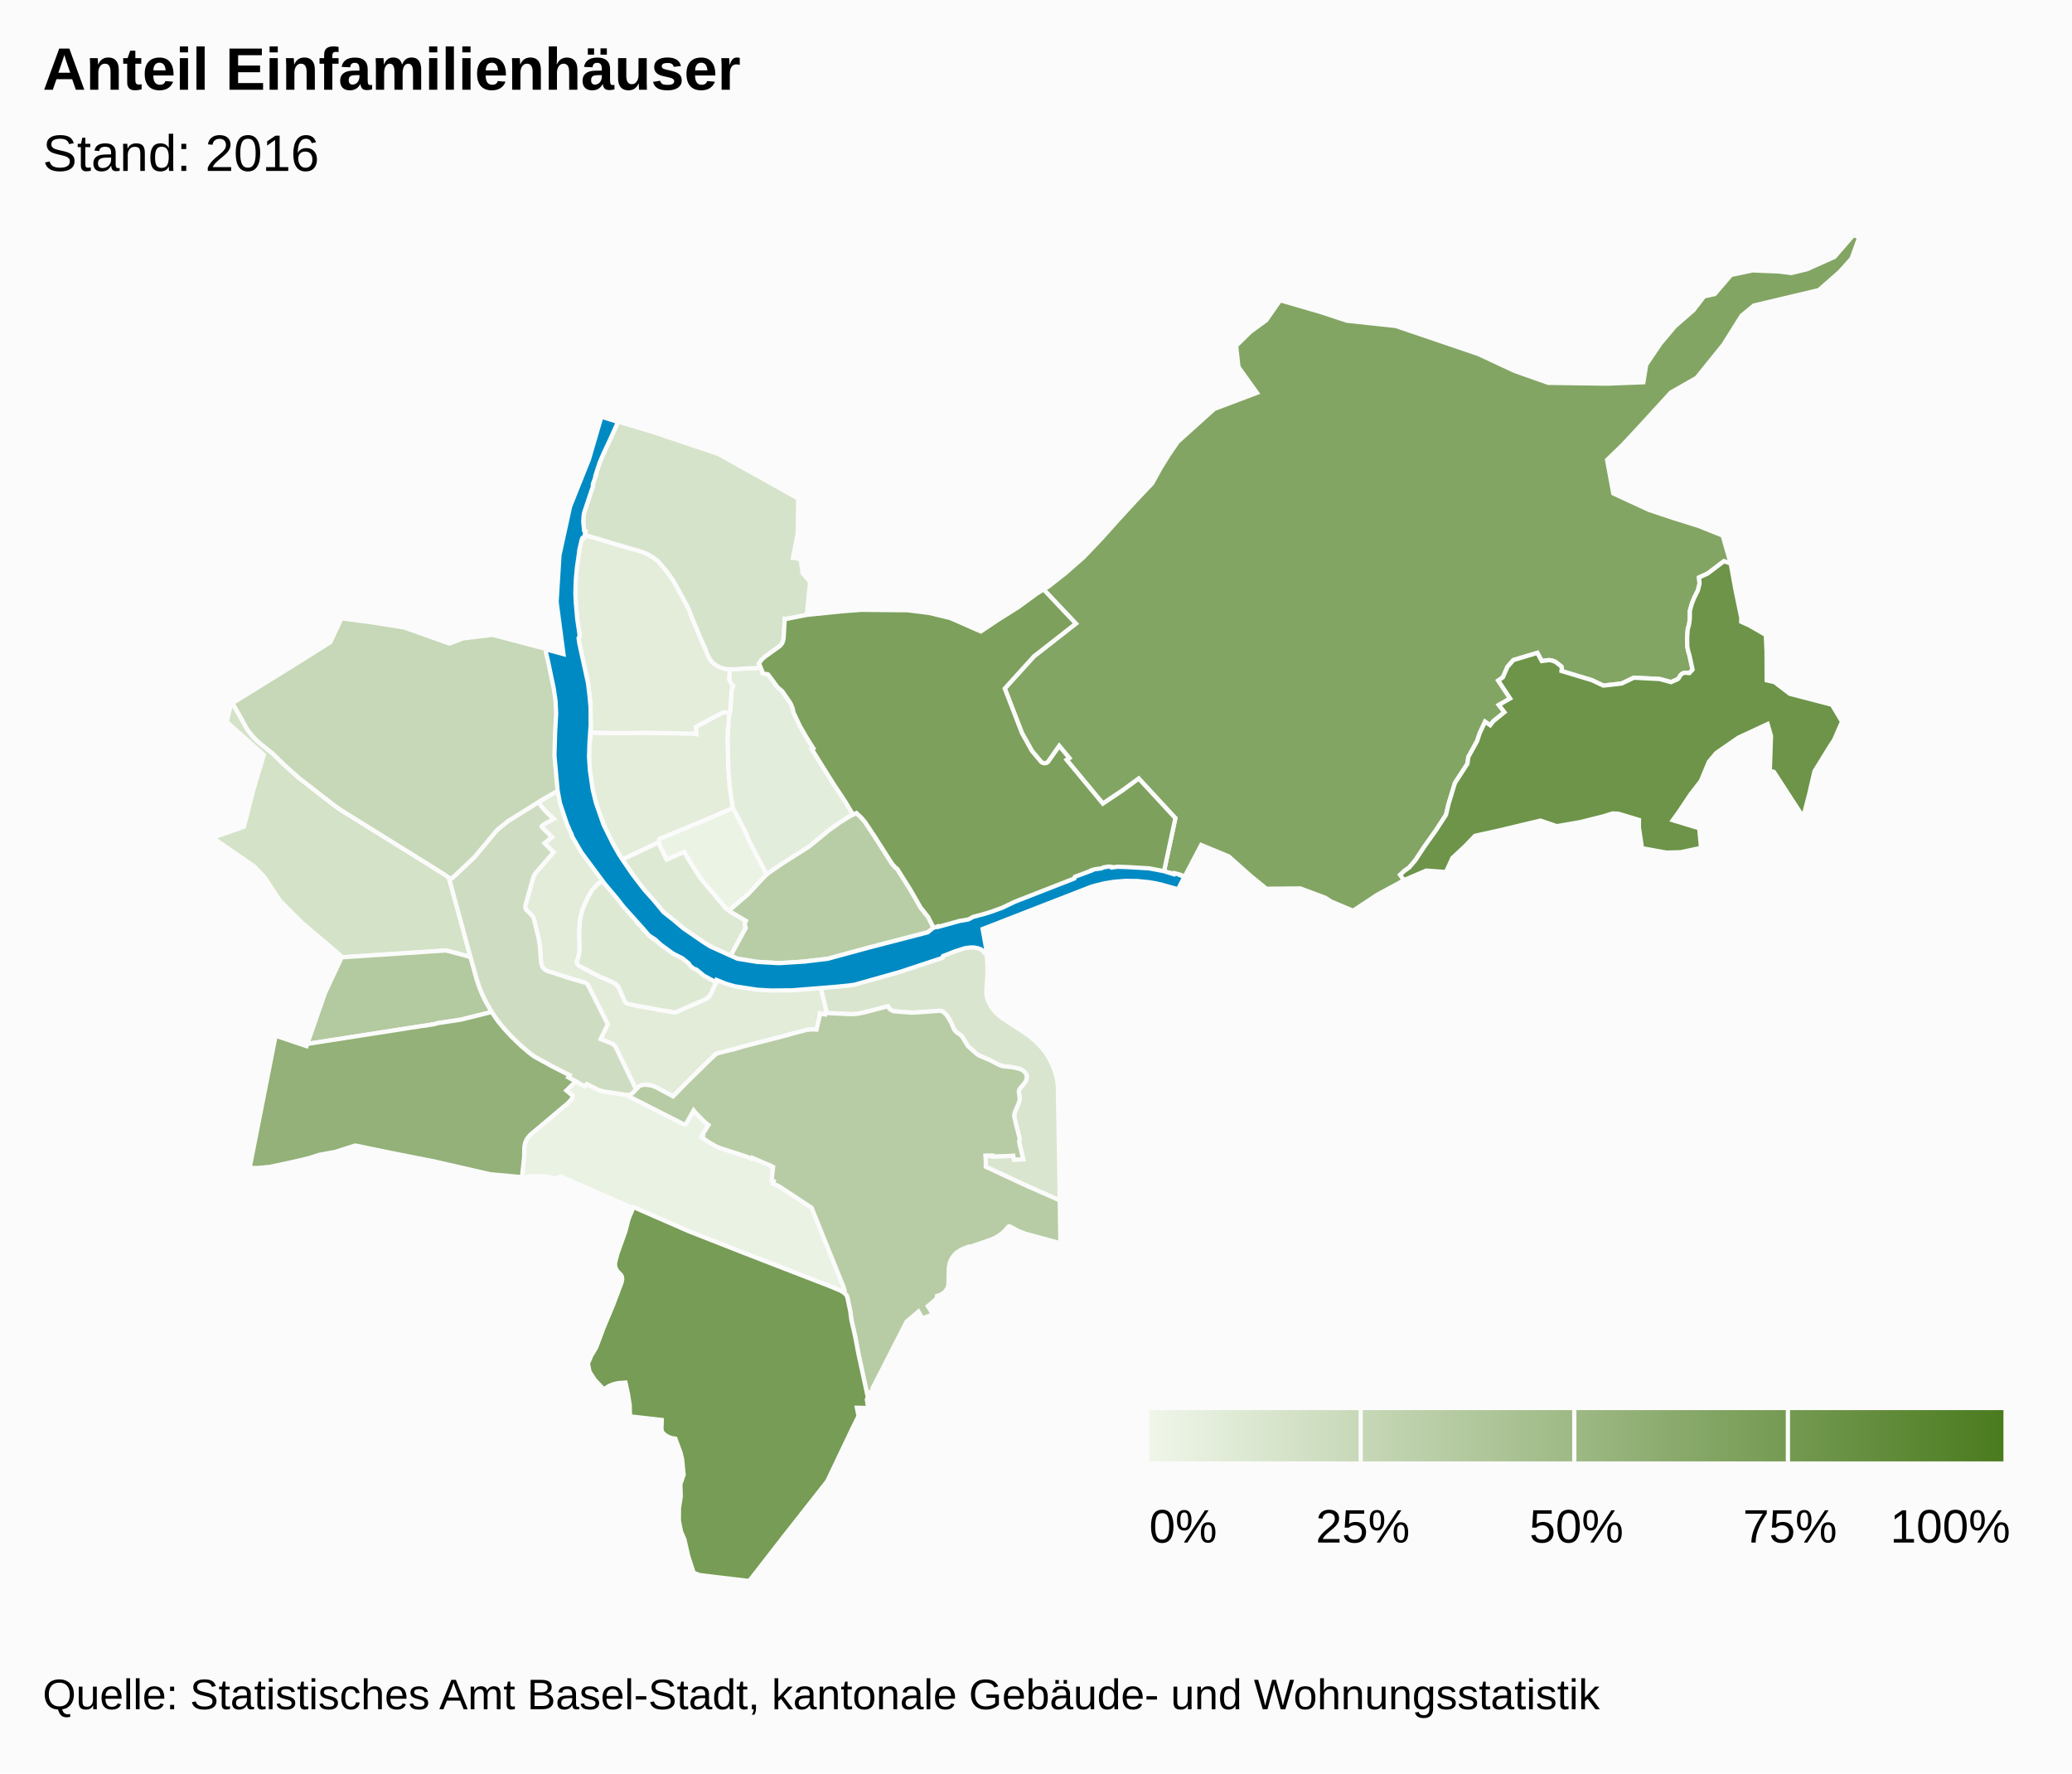
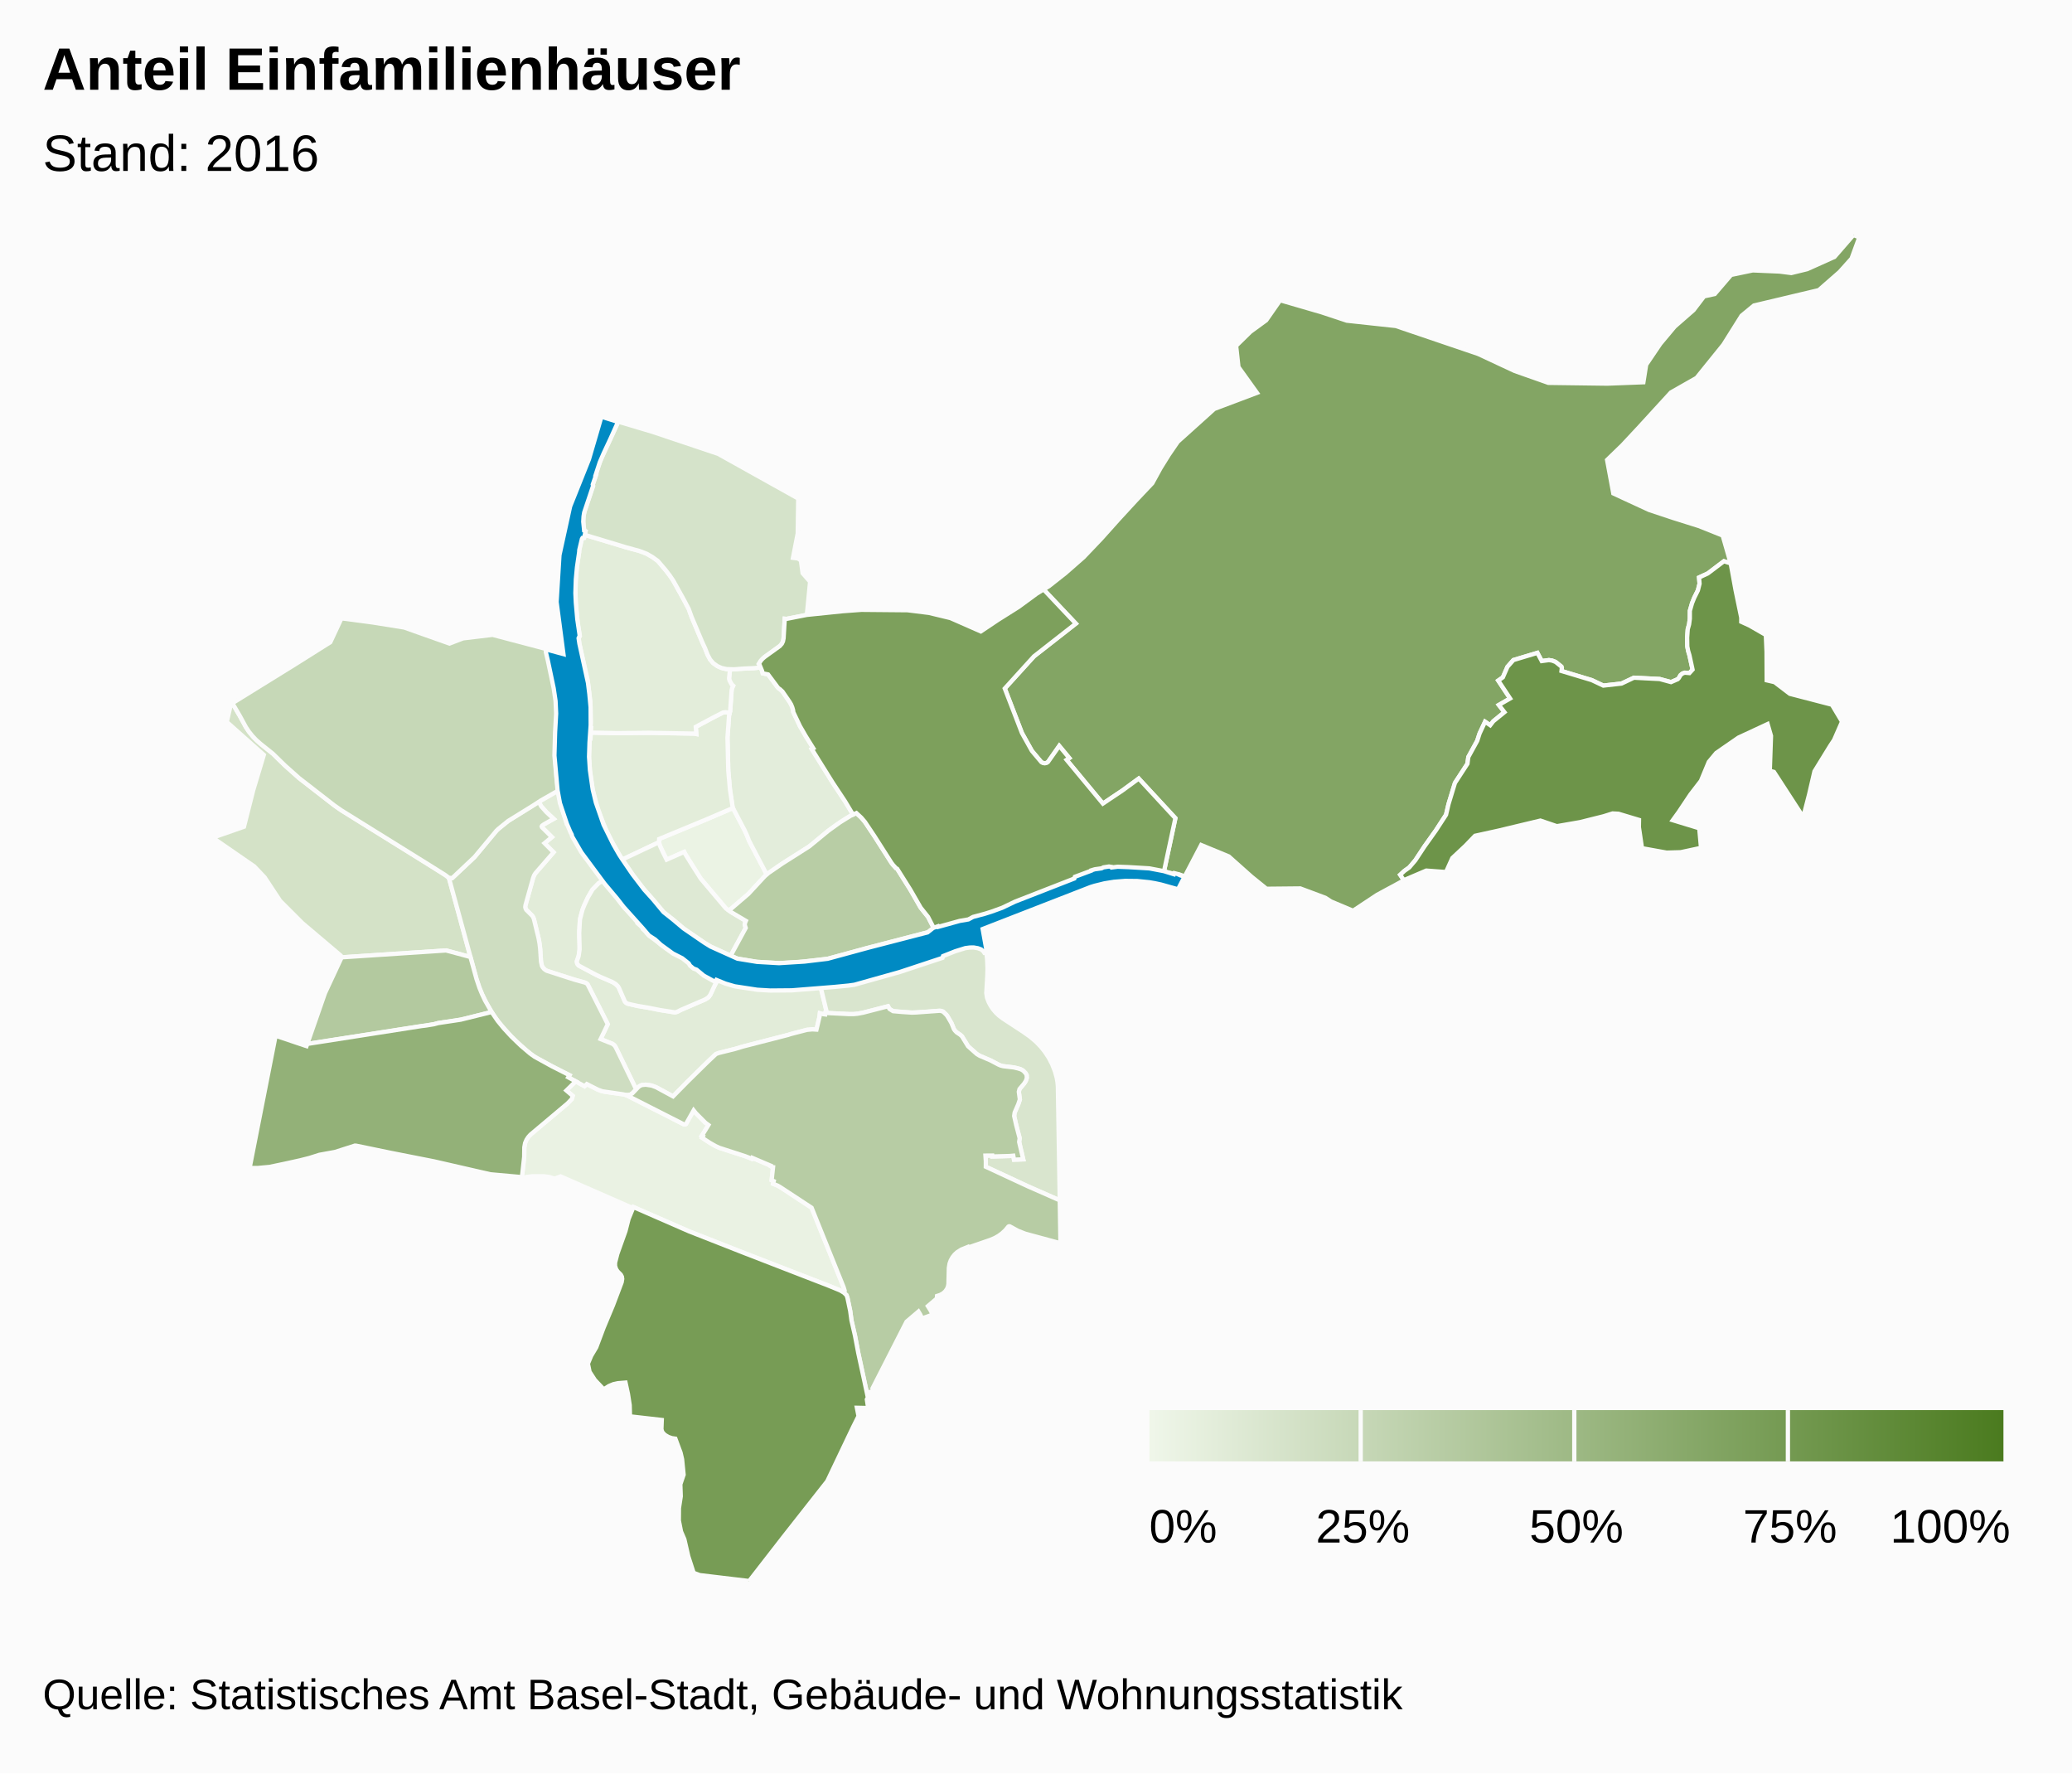
<svg xmlns="http://www.w3.org/2000/svg" version="1.1" class="highcharts-root" style="font-family:arial;font-size:12px;" viewBox="0 0 485 415">
  <defs>
    <linearGradient x1="0" y1="0" x2="1" y2="0" id="b">
      <stop offset="0" stop-color="#eff6e9" stop-opacity="1" />
      <stop offset="1" stop-color="#4b7b1f" stop-opacity="1" />
    </linearGradient>
    <clipPath>
      <rect x="0" y="0" width="465" height="315" fill="none" />
    </clipPath>
    <clipPath id="a">
      <rect x="0" y="0" width="465" height="315" fill="none" />
    </clipPath>
  </defs>
  <rect fill="#fbfbfb" class="highcharts-background" x="0" y="0" width="485" height="415" rx="0" ry="0" />
  <rect fill="none" class="highcharts-plot-background" x="10" y="55" width="465" height="315" />
  <g class="highcharts-pane-group" />
  <rect fill="none" class="highcharts-plot-border" x="10" y="55" width="465" height="315" />
  <g class="highcharts-series-group">
    <g class="highcharts-series highcharts-series-0 highcharts-map-series highcharts-color-0 " transform="translate(10,55) scale(1 1)" clip-path="url(#a)">
      <g transform="translate(0,0) scale(1 1)">
        <path fill="rgb(235,243,228)" d="M 165.334 141.762 L 169.467 149.639 168.763 150.323 165.171 154.207 161.094 157.7 160.675 158.13 159.913 157.593 154.033 150.635 151.691 146.942 150.343 144.766 150.149 144.368 146.042 146.183 144.459 142.906 144.266 142.097 144.293 141.34 155.398 136.736 161.565 134.09 164.264 139.237 164.891 140.609 165.334 141.762 Z" stroke="#fbfbfb" stroke-width="1" vector-effect="non-scaling-stroke" class="highcharts-point highcharts-color-0 highcharts-name-clara" />
        <path fill="rgb(234,242,227)" d="M 124.759 198.057 L 126.831 199.198 127.354 198.698 129.829 199.957 130.807 200.333 131.679 200.52 136.058 201.133 136.61 201.301 150.091 208.131 150.345 208.139 150.566 208.046 152.362 204.851 152.887 205.512 155.122 207.759 155.828 208.275 154.277 210.806 154.525 210.932 154.344 211.259 156.119 212.426 157.478 213.203 158.412 213.629 164.387 215.562 165.98 216.177 166.078 215.959 170.341 217.775 170.306 217.847 170.727 218.108 170.951 218.142 170.625 221.186 171.115 221.41 170.959 222.033 172.047 222.472 172.656 222.827 179.974 227.633 187.469 246.234 187.713 246.965 187.684 247.288 187.584 247.48 187.54 247.528 187.092 247.219 186.375 246.865 183.916 245.869 164.287 238.269 151.31 233.176 138.274 227.487 138.165 227.729 121.227 220.307 119.82 220.831 118.565 220.444 117.233 220.267 114.626 220.273 113.16 220.442 112.72 220.674 112.166 220.549 112.696 215.732 112.728 213.491 112.91 212.495 113.24 211.731 113.65 211.105 114.154 210.543 122.847 203.232 123.854 202.182 124.053 201.456 122.574 200.202 124.759 198.057 Z" stroke="#fbfbfb" stroke-width="1" vector-effect="non-scaling-stroke" class="highcharts-point highcharts-color-0 highcharts-name-gundeldingen" />
        <path fill="rgb(227,237,219)" d="M 168.049 101.194 L 168.401 102.048 168.529 102.577 169.787 102.832 171.982 105.781 172.251 106.09 172.523 106.251 173.158 106.837 174.822 109.256 175.186 109.875 175.469 110.586 175.647 111.228 175.687 111.64 177.258 114.942 178.633 117.326 180.37 120.113 180.011 120.298 184.923 128.183 187.792 132.511 189.665 135.636 189.211 135.843 187.881 136.635 185.609 138.152 183.882 139.421 179.939 142.693 179.066 143.335 173.149 147.069 169.467 149.639 165.334 141.762 164.891 140.609 164.264 139.237 161.565 134.09 161.473 133.809 160.869 129.817 160.472 125.375 160.282 117.6 160.656 112.407 160.925 111.236 161.255 106.512 161.373 106.014 161.607 105.499 161.261 105.182 160.774 104.285 160.701 104.048 160.655 103.748 160.886 101.609 161.83 101.638 164.116 101.462 166.583 101.355 168.049 101.194 Z" stroke="#fbfbfb" stroke-width="1" vector-effect="non-scaling-stroke" class="highcharts-point highcharts-color-0 highcharts-name-rosental" />
        <path fill="rgb(227,237,218)" d="M 160.656 112.407 L 160.282 117.6 160.472 125.375 160.869 129.817 161.473 133.809 161.565 134.09 155.398 136.736 144.293 141.34 144.266 142.097 135.674 146.151 135.363 145.699 133.13 141.809 131.939 139.447 130.005 134.585 128.77 130.019 128.094 125.559 127.868 122.088 128.043 117.838 128.225 117.842 128.311 116.449 134.528 116.573 141.793 116.494 152.517 116.681 152.985 116.772 152.859 115.101 156.64 113.072 159.239 111.746 159.817 111.674 160.804 111.839 160.656 112.407 Z" stroke="#fbfbfb" stroke-width="1" vector-effect="non-scaling-stroke" class="highcharts-point highcharts-color-0 highcharts-name-matthäus" />
        <path fill="rgb(227,237,218)" d="M 160.804 111.839 L 159.817 111.674 159.239 111.746 156.64 113.072 152.859 115.101 152.985 116.772 152.517 116.681 141.793 116.494 134.528 116.573 128.311 116.449 128.375 115.416 128.193 115.413 128.283 113.968 128.183 109.249 127.564 104.237 125.624 95.71 125.458 94.322 125.731 93.848 125.261 91.154 124.797 86.707 124.691 83.821 124.746 81.105 124.943 78.451 125.169 76.552 125.568 74.146 125.567 73.784 126.026 71.698 126.205 71.128 126.398 70.913 126.716 70.885 126.865 70.163 136.551 73.087 139.746 73.963 141.346 74.577 142.708 75.358 143.98 76.277 145.831 78.448 146.756 79.656 147.582 80.864 149.969 85.159 151.219 87.528 151.848 89.285 154.4 95.336 155.056 96.758 155.616 98.209 156.221 99.34 156.939 100.181 157.931 100.886 158.872 101.315 160.071 101.584 160.886 101.609 160.655 103.748 160.701 104.048 160.774 104.285 161.261 105.182 161.607 105.499 161.373 106.014 161.255 106.512 160.925 111.236 160.804 111.839 Z" stroke="#fbfbfb" stroke-width="1" vector-effect="non-scaling-stroke" class="highcharts-point highcharts-color-0 highcharts-name-klybeck" />
        <path fill="rgb(226,236,217)" d="M 122.3 136.585 L 122.608 137.628 123.095 137.482 123.851 139.297 123.584 139.745 124.247 140.971 126.82 144.956 131.329 151.006 130.118 151.711 128.673 153.2 127.624 155.003 126.784 156.811 126.336 157.94 125.814 159.917 125.695 160.952 125.579 163.329 125.681 166.417 125.648 167.506 125.44 168.778 125.027 169.975 125.095 170.47 125.244 170.735 125.46 170.958 129.661 173.197 133.319 174.803 134.124 175.296 134.634 175.804 134.875 176.179 136.24 179.335 136.443 179.599 136.795 179.84 139.279 180.419 141.881 180.857 144.486 181.374 147.834 181.922 148.316 181.854 148.78 181.668 149.386 181.335 155.061 178.892 155.629 178.555 155.942 178.263 156.251 177.834 157.33 175.518 158.025 174.273 158.352 174.433 158.43 174.354 162.759 175.751 168.998 176.561 172.655 176.533 179.458 176.164 182.068 175.886 183.522 181.905 183.201 182.007 183.151 182.4 182.669 182.34 181.913 182.135 181.826 182.964 181.114 185.952 180.139 185.894 178.896 186.007 175.016 187.013 174.512 187.188 163.941 189.907 162.052 190.476 158.283 191.414 157.577 191.673 155.483 193.66 150.882 198.188 147.547 201.583 143.563 199.427 142.5 199.039 142.044 198.952 141.126 198.844 140.231 198.929 139.732 199.16 139.384 199.438 138.909 199.947 133.959 189.806 133.659 189.475 133.397 189.299 130.587 188.166 132.258 184.683 127.536 175.346 127.265 175.116 126.93 174.952 124.374 174.243 118.209 172.272 117.875 172.128 117.469 171.858 117.007 171.335 116.776 170.817 116.638 170.09 116.431 166.985 116.165 165.06 114.964 160.043 114.787 159.618 114.579 159.312 113.178 157.922 112.986 157.496 112.948 157.15 112.993 156.862 114.796 150.423 115.021 149.839 115.414 149.243 119.579 144.451 117.458 142.324 119.179 140.903 116.861 138.606 116.794 138.409 116.896 138.22 117.352 137.89 119.599 136.63 117.907 135.066 116.672 133.687 116.117 132.645 120.606 130.044 121.221 133.105 122.3 136.585 Z" stroke="#fbfbfb" stroke-width="1" vector-effect="non-scaling-stroke" class="highcharts-point highcharts-color-0 highcharts-name-vorstädte" />
        <path fill="rgb(222,233,212)" d="M 145.209 144.514 L 146.042 146.183 150.149 144.368 150.343 144.766 151.691 146.942 154.033 150.635 159.913 157.593 161.159 158.472 164.59 160.508 164.416 160.896 164.322 161.437 164.556 162.162 161.017 168.674 156.409 166.56 154.839 165.62 150.102 162.384 148.503 160.993 145.321 158.454 140.341 152.649 138.237 149.869 135.674 146.151 144.266 142.097 144.459 142.906 145.209 144.514 Z" stroke="#fbfbfb" stroke-width="1" vector-effect="non-scaling-stroke" class="highcharts-point highcharts-color-0 highcharts-name-altstadt-kleinbasel" />
        <path fill="rgb(222,233,212)" d="M 140.499 162.463 L 140.867 162.79 140.914 162.756 141.381 163.364 142.084 164.077 145.874 166.91 147.626 168.143 150.545 169.295 152.193 171.386 153.072 171.822 154.552 172.804 155.351 173.5 156.555 174.229 157.015 173.743 158.025 174.273 157.33 175.518 156.251 177.834 155.788 178.421 155.061 178.892 149.386 181.335 148.475 181.799 147.989 181.917 144.486 181.374 141.881 180.857 139.279 180.419 136.974 179.906 136.605 179.732 136.279 179.4 134.875 176.179 134.634 175.804 134.124 175.296 133.319 174.803 130.478 173.584 129.392 173.062 125.499 170.988 125.133 170.555 125.025 170.18 125.041 169.882 125.44 168.778 125.674 167.159 125.579 163.329 125.74 160.397 125.814 159.917 126.336 157.94 126.784 156.811 127.624 155.003 128.673 153.2 130.118 151.711 131.329 151.006 133.063 153.261 133.717 154.026 136.206 157.501 137.805 158.892 139.027 160.282 138.929 160.406 139.237 160.766 139.212 161.051 139.978 161.669 140.51 162.22 140.499 162.463 Z" stroke="#fbfbfb" stroke-width="1" vector-effect="non-scaling-stroke" class="highcharts-point highcharts-color-0 highcharts-name-altstadt-grossbasel" />
        <path fill="rgb(217,229,206)" d="M 229.492 186.469 L 231.106 187.614 232.514 188.805 233.596 189.925 234.565 191.13 235.476 192.511 236.261 194.016 236.922 195.698 237.334 197.17 237.516 198.185 237.616 199.205 238.061 225.911 230.599 222.628 220.749 218.05 220.756 216.769 220.666 215.439 222.251 215.426 222.272 215.641 226.294 215.535 227.18 215.456 227.353 216.392 229.509 216.316 228.553 212.243 228.675 211.376 227.864 208.295 227.384 206.163 227.502 205.36 228.344 203.437 228.719 202.31 228.478 200.51 228.637 199.865 229.693 198.615 230.09 198.014 230.351 197.217 230.31 196.583 230.076 196.165 229.577 195.633 228.902 195.23 228.277 195.034 227.29 194.804 224.808 194.511 224.281 194.38 223.706 194.14 221.887 193.177 219.305 192.071 218.637 191.663 216.592 189.848 215.189 187.557 214.762 187.155 213.925 186.6 213.488 186.144 213.273 185.824 212.712 184.44 211.803 182.871 211.55 182.518 210.739 181.736 210.144 181.561 209.896 181.55 206.519 181.82 203.412 181.976 199.054 181.642 198.212 181.129 197.856 180.489 192.04 181.992 190.7 182.241 189.883 182.316 188.731 182.323 183.729 182.075 183.201 182.007 183.522 181.905 182.068 175.886 184.254 175.652 189.225 175.264 192.817 174.452 197.889 173.095 200.211 171.919 202.878 171.043 206.332 170.335 210.638 168.556 213.774 167.018 219.377 166.162 220.797 167.127 221.061 169.513 221.146 171.532 221.112 173.143 220.866 177.413 221.035 178.487 221.426 179.523 221.901 180.405 222.422 181.181 223.082 181.964 223.772 182.625 224.73 183.355 229.492 186.469 Z" stroke="#fbfbfb" stroke-width="1" vector-effect="non-scaling-stroke" class="highcharts-point highcharts-color-0 highcharts-name-breite" />
        <path fill="rgb(213,227,202)" d="M 168.049 101.194 L 166.583 101.355 164.116 101.462 161.83 101.638 160.071 101.584 158.872 101.315 157.931 100.886 156.939 100.181 156.221 99.34 155.616 98.209 155.056 96.758 154.4 95.336 151.848 89.285 151.219 87.528 149.969 85.159 147.582 80.864 146.756 79.656 145.831 78.448 143.98 76.277 142.708 75.358 141.346 74.577 139.746 73.963 136.551 73.087 126.865 70.163 127.04 69.31 126.769 69.167 126.599 68.069 126.534 66.889 126.608 65.728 126.853 64.617 128.827 58.693 128.757 58.403 129.496 56.191 129.406 56.16 130.48 52.987 130.934 51.9 134.737 43.683 142.728 46.062 158.108 51.218 176.843 61.67 176.723 69.851 175.614 75.546 176.784 75.699 177.473 76.174 177.865 79.134 179.619 81.144 178.862 88.897 174.065 89.842 173.688 89.804 173.419 94.369 173.352 94.794 173.169 95.362 172.823 95.901 172.536 96.19 168.897 98.814 168.091 99.624 167.625 100.371 167.774 100.555 168.049 101.194 Z" stroke="#fbfbfb" stroke-width="1" vector-effect="non-scaling-stroke" class="highcharts-point highcharts-color-0 highcharts-name-kleinhüningen" />
        <path fill="rgb(212,226,199)" d="M 97.615 159.683 L 100.113 168.962 94.405 167.429 69.811 169.052 69.751 168.612 60.794 161.038 55.578 155.82 51.946 150.313 49.525 147.761 39.788 141.04 47.104 138.478 49.272 129.925 51.758 121.658 43.093 113.948 44.039 109.785 44.401 109.574 46.15 112.565 47.556 115.154 48.266 116.225 49.45 117.646 50.956 119.049 53.858 121.369 56.685 124.13 59.972 127.061 68.28 133.506 69.919 134.648 90.683 147.553 94.24 149.792 95.072 150.427 97.615 159.683 Z" stroke="#fbfbfb" stroke-width="1" vector-effect="non-scaling-stroke" class="highcharts-point highcharts-color-0 highcharts-name-iselin" />
        <path fill="rgb(206,221,193)" d="M 114.796 150.423 L 112.993 156.862 112.949 157.26 113.018 157.603 113.178 157.922 114.579 159.312 114.787 159.618 114.964 160.043 116.065 164.57 116.288 165.78 116.431 166.985 116.638 170.09 116.841 171.01 117.007 171.335 117.337 171.74 117.695 172.023 118.024 172.2 124.374 174.243 126.93 174.952 127.265 175.116 127.536 175.346 132.258 184.683 130.587 188.166 133.397 189.299 133.878 189.696 134.18 190.196 138.909 199.947 138.051 200.843 137.58 201.158 137.25 201.253 136.686 201.282 135.877 201.104 131.032 200.394 130.005 200.039 127.354 198.698 126.831 199.198 123.007 197.121 123.304 196.628 119.193 194.539 115.921 192.773 114.824 192.101 113.278 190.896 110.73 188.605 109.242 187.103 107.181 184.778 106.096 183.373 105.07 181.836 103.899 179.829 102.867 177.727 102.163 176.001 101.548 174.156 95.072 150.427 95.851 150.493 101.069 145.574 106.219 139.391 106.636 138.992 108.959 137.112 116.117 132.645 116.672 133.687 117.907 135.066 119.599 136.63 117.352 137.89 116.896 138.22 116.794 138.409 116.861 138.606 119.179 140.903 117.458 142.324 119.579 144.451 115.335 149.342 115.021 149.839 114.796 150.423 Z" stroke="#fbfbfb" stroke-width="1" vector-effect="non-scaling-stroke" class="highcharts-point highcharts-color-0 highcharts-name-am-ring" />
        <path fill="rgb(198,216,183)" d="M 84.619 91.855 L 95.199 95.607 98.38 94.395 105.294 93.567 117.73 96.845 117.786 97.288 117.906 97.277 118.006 97.672 119.767 105.733 120.193 108.658 120.348 111.488 120.292 113.745 120.156 115.823 120.065 116.051 120.018 116.737 119.921 122.435 120.268 126.93 120.606 130.044 116.649 132.3 114.609 133.625 108.959 137.112 106.636 138.992 106.219 139.391 101.069 145.574 95.851 150.493 95.072 150.427 94.24 149.792 90.683 147.553 69.919 134.648 68.28 133.506 59.972 127.061 56.685 124.13 53.858 121.369 50.956 119.049 49.946 118.154 49.118 117.276 48.266 116.225 47.556 115.154 46.15 112.565 44.395 109.565 59.065 100.487 67.316 95.298 69.93 89.705 77.344 90.688 84.619 91.855 Z" stroke="#fbfbfb" stroke-width="1" vector-effect="non-scaling-stroke" class="highcharts-point highcharts-color-0 highcharts-name-st.-johann" />
        <path fill="rgb(184,205,165)" d="M 177.01 170.139 L 172.501 170.408 167.141 170.093 162.625 169.348 161.017 168.674 164.556 162.162 164.322 161.437 164.416 160.896 164.59 160.508 161.159 158.472 160.675 158.13 161.094 157.7 165.171 154.207 169.003 150.069 169.933 149.273 173.149 147.069 179.442 143.07 183.882 139.421 186.604 137.461 189.211 135.843 190.453 135.278 191.615 136.354 192.463 137.357 194.734 140.759 198.652 146.904 199.028 147.399 199.762 148.199 200.002 148.311 203.084 153.206 205.505 157.417 207.232 159.576 208.817 162.661 207.247 163.147 192.572 166.976 183.751 169.388 177.01 170.139 Z" stroke="#fbfbfb" stroke-width="1" vector-effect="non-scaling-stroke" class="highcharts-point highcharts-color-0 highcharts-name-wettstein" />
        <path fill="rgb(183,204,164)" d="M 201.211 181.831 L 203.412 181.976 204.412 181.946 209.896 181.55 210.144 181.561 210.739 181.736 211.55 182.518 211.803 182.871 212.712 184.44 213.273 185.824 213.488 186.144 213.925 186.6 214.762 187.155 215.189 187.557 216.592 189.848 218.637 191.663 219.305 192.071 221.887 193.177 223.706 194.14 224.281 194.38 224.808 194.511 227.29 194.804 228.277 195.034 228.902 195.23 229.28 195.421 229.577 195.633 230.076 196.165 230.31 196.583 230.351 197.217 230.268 197.581 230.09 198.014 229.693 198.615 228.637 199.865 228.478 200.51 228.719 202.31 228.344 203.437 227.502 205.36 227.384 206.163 227.864 208.295 228.675 211.376 228.553 212.243 229.509 216.316 227.353 216.392 227.18 215.456 226.294 215.535 222.272 215.641 222.251 215.426 220.666 215.439 220.756 216.769 220.749 218.05 230.599 222.628 238.061 225.911 238.219 235.943 229.999 233.719 228.291 233.046 226.392 232.009 226.205 231.973 226.028 232.054 225.317 232.907 224.525 233.642 223.708 234.235 222.859 234.718 221.831 235.157 216.654 236.943 216.58 236.798 215.021 237.429 214.022 238.066 213.452 238.593 212.944 239.232 212.548 239.938 212.271 240.696 212.1 241.727 212.003 245.531 211.895 246.084 211.662 246.644 211.259 247.213 210.727 247.683 210.07 248.05 209.339 248.284 209.305 248.865 207.19 250.664 207.805 251.647 208.321 252.647 205.842 253.543 205.398 252.623 204.985 251.933 202.195 254.308 194.231 269.918 194.35 270.667 193.25 270.808 193.406 271.531 193.142 272.049 190.884 261.562 190.131 257.587 189.308 254.005 189.01 251.807 188.353 248.673 188.142 248.091 187.54 247.528 187.656 247.365 187.72 247.075 187.469 246.234 179.974 227.633 172.656 222.827 172.047 222.472 170.959 222.033 171.115 221.41 170.625 221.186 170.951 218.142 170.727 218.108 170.306 217.847 170.341 217.775 166.078 215.959 165.98 216.177 164.387 215.562 158.412 213.629 157.478 213.203 156.119 212.426 154.344 211.259 154.525 210.932 154.277 210.806 155.828 208.275 155.122 207.759 152.887 205.512 152.362 204.851 150.566 208.046 150.345 208.139 150.091 208.131 136.844 201.403 136.417 201.232 136.927 201.283 137.58 201.158 138.051 200.843 139.384 199.438 139.732 199.16 140.231 198.929 141.126 198.844 142.5 199.039 143.563 199.427 147.547 201.583 150.882 198.188 155.483 193.66 157.577 191.673 158.283 191.414 162.052 190.476 163.941 189.907 174.512 187.188 175.016 187.013 178.896 186.007 180.139 185.894 181.114 185.952 181.826 182.964 181.913 182.135 182.669 182.34 183.151 182.4 183.201 182.007 183.729 182.075 188.731 182.323 189.883 182.316 190.7 182.241 192.04 181.992 197.856 180.489 198.212 181.129 199.054 181.642 201.211 181.831 Z" stroke="#fbfbfb" stroke-width="1" vector-effect="non-scaling-stroke" class="highcharts-point highcharts-color-0 highcharts-name-st.-alban" />
        <path fill="rgb(179,201,159)" d="M 62.233 189.255 L 61.928 189.303 66.058 177.443 69.846 169.312 69.811 169.052 94.405 167.429 100.113 168.962 101.548 174.156 102.24 176.206 102.867 177.727 103.557 179.176 105.07 181.836 97.848 183.627 92.551 184.428 91.566 184.695 89.668 185.003 62.233 189.255 Z" stroke="#fbfbfb" stroke-width="1" vector-effect="non-scaling-stroke" class="highcharts-point highcharts-color-0 highcharts-name-gotthelf" />
        <path fill="rgb(147,177,120)" d="M 111.915 189.711 L 114.066 191.542 115.145 192.313 119.193 194.539 123.304 196.628 123.007 197.121 124.759 198.057 122.574 200.202 124.053 201.456 123.854 202.182 122.847 203.232 114.154 210.543 113.65 211.105 113.24 211.731 112.91 212.495 112.728 213.491 112.696 215.732 112.166 220.549 111.64 220.43 104.79 219.811 91.582 216.784 81.426 214.783 73.362 213.117 73.058 213.105 68.433 214.586 64.764 215.254 62.385 216.008 60.268 216.541 56.664 217.337 53.118 218.083 50.298 218.345 48.43 218.33 54.514 187.385 61.748 189.818 61.928 189.303 88.68 185.119 89.668 185.003 91.566 184.695 92.551 184.428 97.848 183.627 105.07 181.836 106.52 183.94 107.968 185.702 109.712 187.592 111.915 189.711 Z" stroke="#fbfbfb" stroke-width="1" vector-effect="non-scaling-stroke" class="highcharts-point highcharts-color-0 highcharts-name-bachletten" />
        <path fill="rgb(131,165,100)" d="M 420.603 8.634 L 415.726 12.897 400.541 16.499 397.663 18.869 393.397 25.663 387.119 33.434 381.105 36.849 373.597 45.054 369.739 49.186 366.175 52.637 367.635 60.473 376.035 64.353 381.775 66.259 387.617 68.094 393.233 70.334 395.108 76.854 393.526 76.344 389.754 79.196 387.702 80.143 387.821 81.598 387.429 83.172 386.573 84.895 386.064 86.163 385.553 87.942 385.545 89.805 385.372 91.111 385.056 92.245 384.915 94.22 384.95 96.281 385.157 97.357 385.45 98.328 386.185 101.706 385.449 102.52 384.386 102.428 383.781 102.648 383.347 103.016 382.977 103.666 382.719 103.945 381.143 104.63 378.49 103.909 372.454 103.6 369.559 104.971 365.291 105.446 362.601 104.171 355.504 102.029 355.583 101.299 355.481 100.996 354.192 99.963 353.98 99.848 353.304 99.592 352.562 99.477 350.88 99.706 349.863 97.788 344.247 99.47 342.855 101.054 341.781 103.512 340.701 104.27 343.476 108.459 340.838 109.978 342.15 111.665 339.539 113.792 338.821 114.723 337.615 113.906 336.326 116.668 335.776 118.374 333.693 122.173 333.493 123.729 330.568 128.227 329.064 133.169 328.477 135.683 326.097 139.345 323.424 143.099 321.297 146.327 319.867 148.011 318.737 148.809 317.749 149.728 318.629 151.014 312.347 154.411 306.715 158.138 301.537 155.956 300.232 155.105 294.364 152.915 286.447 152.993 282.945 150.157 277.621 145.421 271.163 142.754 267.323 150.097 266.105 149.662 266.056 149.769 262.448 148.963 265.123 136.475 256.549 127.205 252.734 129.996 248.155 133.063 239.661 122.821 240.288 122.398 237.941 119.568 235.39 123.232 235.102 123.478 234.748 123.606 234.176 123.574 233.689 123.302 231.538 120.728 229.21 116.552 225.189 106.125 232.027 98.595 241.825 90.934 234.275 82.946 235.532 82.18 239.384 79.145 243.632 75.425 247.836 71.012 251.776 66.61 255.78 62.256 259.722 58.088 261.644 54.579 263.597 51.44 265.691 48.388 274.234 40.698 284.223 36.931 279.89 30.887 279.346 25.931 282.706 22.639 286.382 19.956 289.653 15.267 299.336 18.083 305.264 20.047 316.721 21.286 335.965 27.819 344.551 31.819 352.43 34.596 366.239 34.778 374.673 34.456 375.323 30.356 378.635 25.461 381.999 21.44 386.428 17.568 388.879 14.353 391.376 13.809 395.209 9.334 400.274 8.277 406.544 8.545 409.297 8.896 413.009 7.989 419.407 5.12 423.849 0 425.212 0.551 423.403 5.503 420.603 8.634 Z" stroke="#fbfbfb" stroke-width="1" vector-effect="non-scaling-stroke" class="highcharts-point highcharts-color-0 highcharts-name-riehen" />
        <path fill="rgb(125,160,92)" d="M 241.825 90.934 L 232.027 98.595 225.189 106.125 229.21 116.552 231.538 120.728 233.767 123.367 234.127 123.559 234.547 123.625 234.955 123.547 235.282 123.347 237.941 119.568 240.288 122.398 239.661 122.821 248.155 133.063 252.734 129.996 256.549 127.205 265.123 136.475 262.448 148.963 250.264 148.008 241.057 151.458 228.19 156.636 217.108 160.257 215.249 160.67 208.817 162.661 207.232 159.576 205.505 157.417 203.084 153.206 200.143 148.529 200.002 148.311 199.762 148.199 199.028 147.399 198.652 146.904 194.734 140.759 192.463 137.357 191.615 136.354 190.453 135.278 189.665 135.636 187.792 132.511 184.923 128.183 180.011 120.298 180.37 120.113 178.633 117.326 177.258 114.942 175.687 111.64 175.647 111.228 175.469 110.586 175.186 109.875 174.822 109.256 173.158 106.837 172.523 106.251 172.251 106.09 171.982 105.781 169.787 102.832 168.529 102.577 168.375 101.984 167.837 100.68 167.625 100.371 168.091 99.624 168.518 99.145 169.041 98.705 172.536 96.19 173.015 95.642 173.272 95.103 173.419 94.369 173.688 89.804 174.065 89.842 178.862 88.897 187.235 88.039 191.638 87.712 202.412 87.808 207.478 88.437 212.481 89.646 219.58 92.771 223.546 90.111 228.428 87.037 232.653 83.935 234.275 82.946 241.825 90.934 Z" stroke="#fbfbfb" stroke-width="1" vector-effect="non-scaling-stroke" class="highcharts-point highcharts-color-0 highcharts-name-hirzbrunnen" />
        <path fill="rgb(119,156,85)" d="M 192.224 267.736 L 193.142 272.049 192.908 272.507 193.208 274.51 190.577 274.452 190.958 276.408 189.716 278.892 183.644 291.632 173.259 304.836 165.368 315 153.793 313.618 152.363 313.08 151.112 309.227 150.188 305.217 149.41 303.416 148.903 300.86 148.926 297.933 149.349 295.177 149.25 292.36 150.017 290.119 149.659 286.503 149.3 284.958 148.085 281.683 147.268 281.565 146.446 281.279 145.664 280.815 145.166 280.329 144.933 279.904 144.821 279.42 144.904 277.311 137.466 276.462 137.397 273.826 136.995 271.231 136.415 268.559 134.615 268.704 133.562 268.935 132.544 269.363 131.318 270.138 129.245 267.944 128.002 266.026 127.614 264.138 128.376 262.306 129.562 260.31 131.275 255.746 133.454 250.533 135.513 245.087 135.645 244.299 135.567 243.776 135.309 243.294 134.57 242.548 134.205 241.994 133.969 241.257 133.971 240.503 134.504 238.425 136.406 233.105 137.129 230.28 138.274 227.487 151.31 233.176 164.287 238.269 183.916 245.869 186.664 246.995 187.507 247.501 188.142 248.091 188.353 248.673 189.01 251.807 189.308 254.005 190.131 257.587 190.884 261.562 192.224 267.736 Z" stroke="#fbfbfb" stroke-width="1" vector-effect="non-scaling-stroke" class="highcharts-point highcharts-color-0 highcharts-name-bruderholz" />
        <path fill="rgb(109,148,73)" d="M 403.518 100.875 L 403.535 104.212 405.367 104.636 408.954 107.37 418.806 109.926 421.177 113.889 419.303 118.178 418.406 119.532 414.719 125.518 413.475 130.872 412.095 136.223 405.229 125.645 404.265 125.375 404.545 117.218 403.748 114.445 396.929 117.614 391.721 121.212 389.988 123.291 388.135 127.75 385.687 130.923 382.988 134.965 381.556 136.948 387.746 138.837 388.16 143.422 383.4 144.441 380.109 144.537 374.347 143.498 373.618 138.57 373.646 136.88 368.835 135.435 367.466 135.367 365.367 136.024 359.847 137.402 354.413 138.346 350.568 137.038 340.82 139.371 335.266 140.594 332.986 142.963 329.954 145.797 328.471 149.081 323.851 148.739 319.021 150.802 318.629 151.014 317.749 149.728 318.737 148.809 319.867 148.011 321.297 146.327 323.424 143.099 326.097 139.345 328.477 135.683 329.064 133.169 330.568 128.227 333.493 123.729 333.693 122.173 335.776 118.374 336.326 116.668 337.615 113.906 338.821 114.723 339.539 113.792 342.15 111.665 340.838 109.978 343.476 108.459 340.701 104.27 341.781 103.512 342.855 101.054 344.247 99.47 349.863 97.788 350.88 99.706 352.562 99.477 353.304 99.592 353.98 99.848 354.192 99.963 355.481 100.996 355.583 101.299 355.504 102.029 362.601 104.171 365.291 105.446 369.559 104.971 372.454 103.6 378.49 103.909 381.143 104.63 382.719 103.945 382.988 103.649 383.331 103.036 383.714 102.689 384.046 102.521 384.386 102.428 385.449 102.52 386.185 101.706 385.45 98.328 385.157 97.357 384.95 96.281 384.915 94.22 385.056 92.245 385.372 91.111 385.545 89.805 385.553 87.942 386.064 86.163 386.573 84.895 387.429 83.172 387.821 81.598 387.702 80.143 389.754 79.196 393.526 76.344 395.108 76.854 396.255 83.141 397.581 89.535 397.578 90.509 399.479 91.376 403.332 93.592 403.501 97.563 403.518 100.875 Z" stroke="#fbfbfb" stroke-width="1" vector-effect="non-scaling-stroke" class="highcharts-point highcharts-color-0 highcharts-name-bettingen" />
      </g>
    </g>
    <g class="highcharts-markers highcharts-series-0 highcharts-map-series highcharts-color-0 " transform="translate(10,55) scale(1 1)" clip-path="none" />
    <g class="highcharts-series highcharts-series-1 highcharts-map-series highcharts-color-1 " visibility="hidden" transform="translate(10,55) scale(1 1)" clip-path="url(#a)" />
    <g class="highcharts-markers highcharts-series-1 highcharts-map-series highcharts-color-1 " visibility="hidden" transform="translate(10,55) scale(1 1)" clip-path="none" />
    <g class="highcharts-series highcharts-series-2 highcharts-map-series highcharts-color-undefined " transform="translate(10,55) scale(1 1)" clip-path="url(#a)">
      <g transform="translate(0,0) scale(1 1)">
        <path fill="#008AC3" d="M 132.851 47.771 L 131.317 51.037 130.383 53.205 129.412 56.183 129.504 56.224 128.749 58.379 128.83 58.708 126.742 64.939 126.593 65.859 126.524 67.095 126.734 69.183 127.072 69.32 126.724 70.858 126.338 70.898 126.204 71.132 125.596 73.712 125.568 74.207 125.053 77.763 124.788 80.577 124.684 83.791 124.786 86.043 125.126 89.903 125.692 93.776 125.431 94.353 125.619 95.63 127.631 104.823 127.955 107.445 128.244 110.522 128.261 114.683 127.988 118.722 127.878 122.098 128.081 125.216 128.735 129.763 129.471 132.814 131.28 138.005 133.559 142.608 134.921 144.987 135.55 145.96 138.03 149.591 140.799 153.215 142.922 155.568 145.304 158.442 147.396 160.094 149.97 162.255 154.767 165.547 156.307 166.511 162.612 169.352 167.199 170.102 172.353 170.4 178.345 170.027 183.737 169.378 193.359 166.76 207.116 163.203 208.424 162.166 209.549 161.769 209.614 161.908 214.654 160.512 216.669 160.169 217.762 159.582 220.58 158.824 222.059 158.358 224.583 157.444 227.584 156.01 241.472 150.591 241.597 150.193 245.391 148.778 245.405 148.691 246.255 148.433 247.844 148.211 248.282 147.986 249.589 147.781 250.2 147.886 250.245 148.008 251.611 147.837 254.163 147.93 259.011 148.218 262.423 148.866 264.796 149.602 264.912 149.342 265.449 149.482 266.304 149.865 267.274 150.147 265.748 153.113 261.744 151.996 260.331 151.692 258.98 151.463 256.22 151.183 253.369 151.153 250.73 151.364 248.521 151.725 246.202 152.296 245.286 152.579 220.012 162.41 221.004 167.951 220.42 168.004 220.189 167.639 219.651 167.186 218.897 166.907 217.905 166.732 217.001 166.747 215.953 166.884 213.624 167.608 210.737 168.747 210.613 169.164 200.606 172.475 189.992 175.456 188.628 175.645 185.31 175.968 175.347 176.764 170.315 176.807 167.248 176.628 161.971 175.82 159.818 175.191 157.687 174.319 157.415 174.787 154.736 173.325 153.062 171.934 152.327 171.655 151.53 170.994 151.192 170.438 149.7 169.255 147.536 168.158 144.705 166.105 143.341 164.853 141.905 163.931 140.516 162.298 135.941 157.205 134.439 155.276 131.516 151.801 126.079 144.469 123.913 140.734 123.829 140.318 123.462 139.606 122.682 137.765 121.068 132.956 120.514 129.953 119.777 121.814 119.933 116.383 120.176 111.994 120.04 109.044 119.602 106.076 118.236 99.585 117.795 97.727 117.745 96.953 121.888 98.077 120.282 85.867 120.957 74.907 123.454 63.513 127.86 52.49 130.778 42.522 134.664 43.737 132.851 47.771 Z" stroke="#fbfbfb" stroke-width="1" vector-effect="non-scaling-stroke" class="highcharts-point" />
      </g>
    </g>
    <g class="highcharts-markers highcharts-series-2 highcharts-map-series highcharts-color-undefined " transform="translate(10,55) scale(1 1)" clip-path="none" />
  </g>
  <text x="10" text-anchor="start" class="highcharts-title" style="color:#000000;font-size:14px;font-weight:bold;font-family:arial;fill:#000000;" y="21">
    <tspan>Anteil Einfamilienhäuser</tspan>
  </text>
  <text x="10" text-anchor="start" class="highcharts-subtitle" style="color:#000000;font-size:12px;font-weight:normal;font-family:arial;fill:#000000;" y="40">
    <tspan>Stand: 2016</tspan>
  </text>
  <g class="highcharts-legend" transform="translate(43,323)">
    <rect fill="none" class="highcharts-legend-box" rx="0" ry="0" x="0" y="0" width="432" height="47" visibility="visible" />
    <g>
      <g>
        <g class="highcharts-legend-item highcharts-undefined-series highcharts-color-undefined" transform="translate(226,3)">
          <rect x="0" y="4" width="200" height="12" fill="url(#b)" />
          <g class="highcharts-grid highcharts-coloraxis-grid ">
            <path fill="none" stroke="#fbfbfb" stroke-width="1" class="highcharts-grid-line" d="M -0.5 4 L -0.5 16" opacity="1" />
            <path fill="none" stroke="#fbfbfb" stroke-width="1" class="highcharts-grid-line" d="M 49.5 4 L 49.5 16" opacity="1" />
            <path fill="none" stroke="#fbfbfb" stroke-width="1" class="highcharts-grid-line" d="M 99.5 4 L 99.5 16" opacity="1" />
            <path fill="none" stroke="#fbfbfb" stroke-width="1" class="highcharts-grid-line" d="M 149.5 4 L 149.5 16" opacity="1" />
            <path fill="none" stroke="#fbfbfb" stroke-width="1" class="highcharts-grid-line" d="M 200.5 4 L 200.5 16" opacity="1" />
          </g>
          <text x="21" style="color:#333333;font-size:12px;font-weight:bold;cursor:pointer;fill:#333333;" text-anchor="start" y="15" />
          <g class="highcharts-axis highcharts-coloraxis ">
            <path fill="none" class="highcharts-axis-line" d="M 0 16 L 200 16" />
          </g>
          <g class="highcharts-axis-labels highcharts-coloraxis-labels ">
            <text x="7.938" style="color:black;cursor:default;font-size:11px;fill:black;" text-anchor="middle" transform="translate(0,0)" y="35" opacity="1">
              0%
            </text>
            <text x="50" style="color:black;cursor:default;font-size:11px;fill:black;" text-anchor="middle" transform="translate(0,0)" y="35" opacity="1">
              25%
            </text>
            <text x="100" style="color:black;cursor:default;font-size:11px;fill:black;" text-anchor="middle" transform="translate(0,0)" y="35" opacity="1">
              50%
            </text>
            <text x="150" style="color:black;cursor:default;font-size:11px;fill:black;" text-anchor="middle" transform="translate(0,0)" y="35" opacity="1">
              75%
            </text>
            <text x="187.5" style="color:black;cursor:default;font-size:11px;fill:black;" text-anchor="middle" transform="translate(0,0)" y="35" opacity="1">
              <tspan>100%</tspan>
            </text>
          </g>
        </g>
      </g>
    </g>
  </g>
  <text x="10" class="highcharts-credits" text-anchor="start" style="cursor:default;color:#000000;font-size:10px;fill:#000000;" y="400">
-     <tspan>Quelle: Statistisches Amt Basel-Stadt, kantonale Gebäude- und Wohnungsstatistik</tspan>
+     <tspan>Quelle: Statistisches Amt Basel-Stadt, Gebäude- und Wohnungsstatistik</tspan>
  </text>
</svg>
